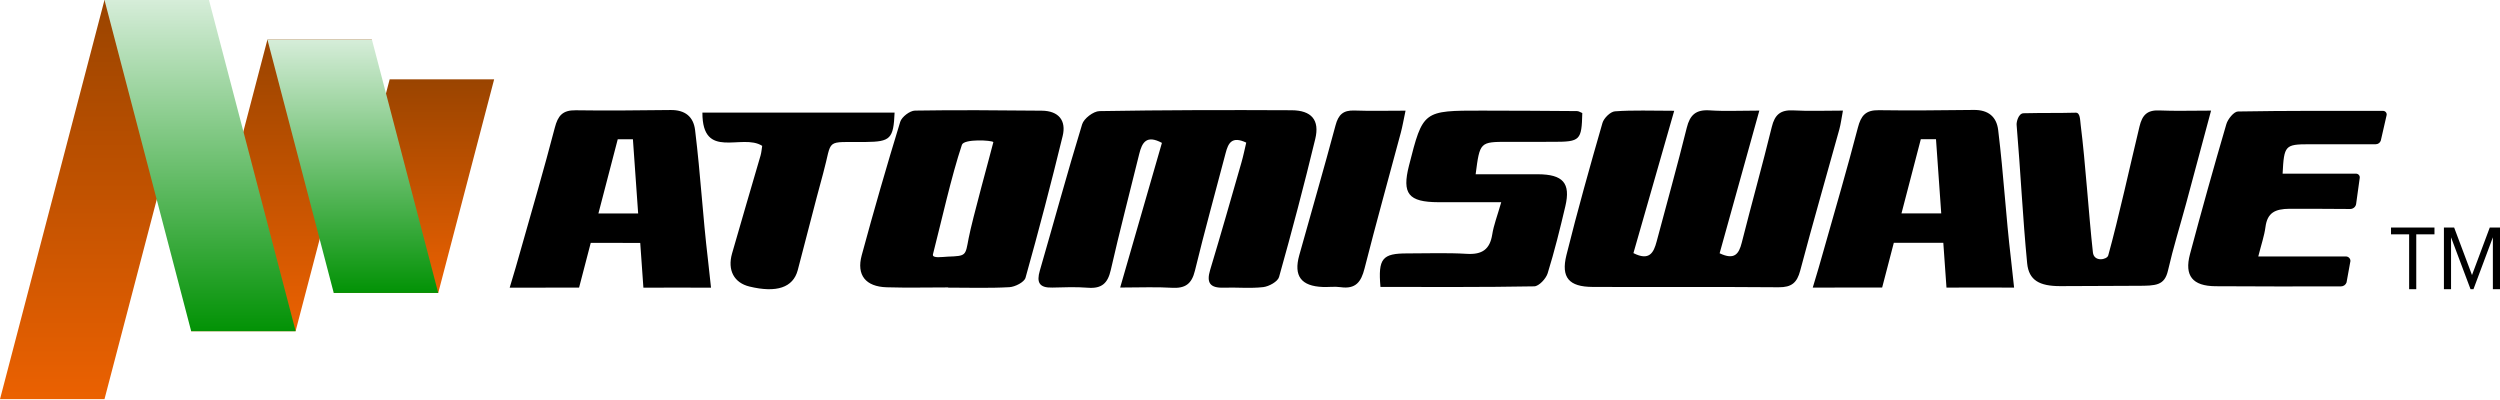
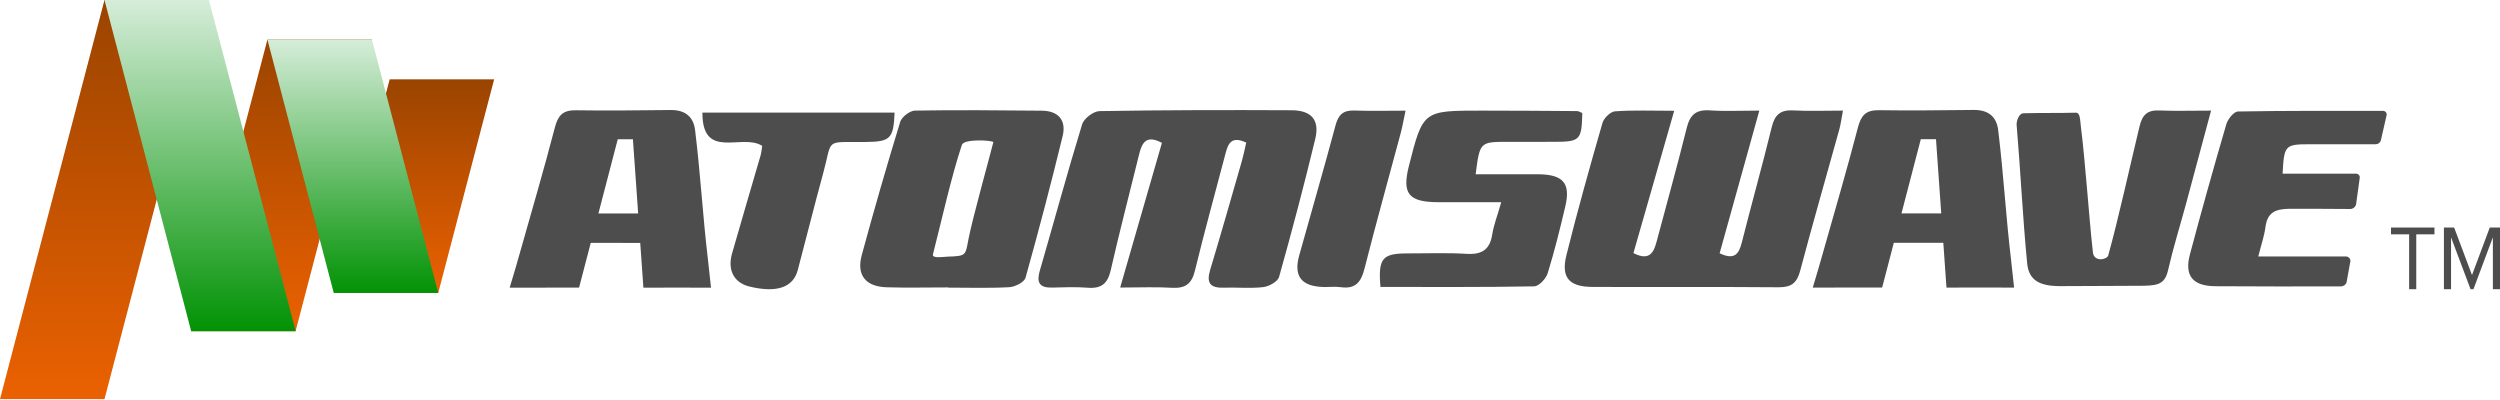
- <svg xmlns="http://www.w3.org/2000/svg" viewBox="0 0 1919.575 306.48">
+ <svg xmlns="http://www.w3.org/2000/svg" viewBox="0 0 1919.575 306.48" version="1.1" id="svg45">
+   <defs id="defs49" />
  <linearGradient id="a" gradientUnits="userSpaceOnUse" x1="317.84" y1="224.944" x2="317.84" y2="60.902">
-     <stop offset="0" stop-color="#eb6101" />
-     <stop offset="1" stop-color="#9a4400" />
+     <stop offset="0" stop-color="#eb6101" id="stop2" />
+     <stop offset="1" stop-color="#9a4400" id="stop4" />
  </linearGradient>
-   <path fill="url(#a)" d="M336.482 224.944h-80.224l42.94-164.042h80.225z" />
+   <path fill="url(#a)" d="M336.482 224.944h-80.224l42.94-164.042h80.225z" id="path7" />
  <linearGradient id="b" gradientUnits="userSpaceOnUse" x1="216.145" y1="254.308" x2="216.145" y2="30.393">
-     <stop offset="0" stop-color="#eb6101" />
-     <stop offset="1" stop-color="#9a4400" />
+     <stop offset="0" stop-color="#eb6101" id="stop9" />
+     <stop offset="1" stop-color="#9a4400" id="stop11" />
  </linearGradient>
-   <path fill="url(#b)" d="M226.951 254.307h-80.224l58.612-223.914h80.225z" />
+   <path fill="url(#b)" d="M226.951 254.307h-80.224l58.612-223.914h80.225z" id="path14" />
  <linearGradient id="c" gradientUnits="userSpaceOnUse" x1="80.225" y1="306.48" x2="80.225">
-     <stop offset="0" stop-color="#eb6101" />
-     <stop offset="1" stop-color="#9a4400" />
+     <stop offset="0" stop-color="#eb6101" id="stop16" />
+     <stop offset="1" stop-color="#9a4400" id="stop18" />
  </linearGradient>
-   <path fill="url(#c)" d="M80.225 306.48H0L80.225 0h80.225z" />
+   <path fill="url(#c)" d="M80.225 306.48H0L80.225 0h80.225z" id="path21" />
  <linearGradient id="d" gradientUnits="userSpaceOnUse" x1="270.914" y1="224.944" x2="270.914" y2="30.393">
-     <stop offset="0" stop-color="#029205" />
-     <stop offset="1" stop-color="#d6edd9" />
+     <stop offset="0" stop-color="#029205" id="stop23" />
+     <stop offset="1" stop-color="#d6edd9" id="stop25" />
  </linearGradient>
-   <path fill="url(#d)" d="M285.564 30.393h-80.225l50.926 194.551h80.225z" />
+   <path fill="url(#d)" d="M285.564 30.393h-80.225l50.926 194.551h80.225z" id="path28" />
  <linearGradient id="e" gradientUnits="userSpaceOnUse" x1="153.621" y1="254.308" x2="153.621">
-     <stop offset="0" stop-color="#029205" />
-     <stop offset="1" stop-color="#d6edd9" />
+     <stop offset="0" stop-color="#029205" id="stop30" />
+     <stop offset="1" stop-color="#d6edd9" id="stop32" />
  </linearGradient>
-   <path fill="url(#e)" d="M227.018 254.307L160.45 0H80.225l66.568 254.307z" />
-   <g>
-     <path d="M956.903 109.502c-11.134-5.284-13.855.505-15.822 8.03-7.866 30.099-16.257 60.075-23.576 90.298-2.473 10.212-7.424 13.78-17.895 13.128-12.012-.748-24.11-.173-39.508-.173l32.056-111.079c-11.87-6.394-15.269-.281-17.428 8.516-7.296 29.73-15.071 59.355-21.865 89.192-2.287 10.044-6.887 14.345-17.551 13.517-9.069-.704-18.246-.375-27.364-.12-10.075.283-12.138-4.061-9.561-12.941 10.878-37.478 21.088-75.146 32.517-112.461 1.35-4.407 8.655-10.013 13.29-10.093 49.163-.845 98.345-.908 147.519-.665 15.301.076 21.683 7.502 18.181 22.011-8.57 35.509-17.906 70.854-27.802 106.034-.99 3.518-7.71 7.244-12.151 7.758-9.998 1.156-20.244.085-30.372.427-10.66.36-13.311-3.918-10.385-13.619 8.275-27.435 16.12-54.994 24.043-82.529 1.457-5.057 2.48-10.23 3.674-15.231zM1285.509 85.06l-31.317 109.289c12.23 6.203 15.54-.285 17.822-8.891 7.721-29.114 15.893-58.12 23.128-87.346 2.451-9.902 7.044-14.096 17.712-13.366 11.486.786 23.073.178 38.017.178l-30.492 109.551c11.338 5.395 14.779.643 17.001-8.167 7.483-29.674 15.792-59.153 23.063-88.874 2.288-9.352 6.631-13.22 16.6-12.665 12.013.668 24.095.158 38.02.158-1.171 6.208-1.652 10.377-2.761 14.381-10.023 36.172-20.449 72.242-30.054 108.517-2.44 9.215-6.553 12.828-16.549 12.742-47.641-.412-95.289-.019-142.933-.259-18.008-.091-24.31-7.175-20.015-24.439 8.462-34.004 17.963-67.771 27.668-101.463 1.064-3.694 6.084-8.666 9.589-8.923 13.998-1.026 28.123-.423 45.501-.423zM727.901 220.689c-15.714 0-31.439.379-47.137-.105-16.055-.495-23.246-9.305-19.12-24.549a3227.636 3227.636 0 0 1 29.572-102.484c1.155-3.769 7.384-8.562 11.337-8.631 32.426-.563 64.871-.213 97.309.067 13.168.114 18.938 7.691 16.082 19.421a3235.773 3235.773 0 0 1-28.519 108.864c-.946 3.37-7.996 6.986-12.404 7.232-15.662.876-31.407.342-47.121.342l.001-.157zm-11.546-25.449c-.877 3.411 7.367 1.967 11.327 1.818 14.433-.544 13.499-.647 16.077-14.143 2.754-14.417 16.835-65.069 18.977-73.812-1.215-1.453-22.572-2.635-24.156 2.086-8.051 24.001-15.825 59.164-22.225 84.051zM1697.727 84.93c-6.92 25.782-12.983 48.537-19.143 71.266-4.645 17.138-9.967 34.124-13.913 51.41-2.666 11.68-9.13 11.837-23.695 11.837-21.41 0-36.148.252-59.069.252-15.879 0-24.123-4.426-25.395-17.535-3.424-35.295-5.094-71.054-8.102-106.387-.166-1.946 1.312-8.725 5.357-8.818 15.975-.37 26.698-.059 40.032-.432 3.477-.097 3.312 5.445 3.819 9.459 3.646 28.826 6.166 68.832 9.366 97.717.761 7.708 10.854 5.785 11.791 2.405 7.906-28.52 17.061-70.237 24.001-98.993 2.091-8.665 5.791-12.74 15.266-12.312 12.024.542 24.097.131 39.685.131zM1133.047 133.782c16.574 0 32.179-.054 47.784.014 19.301.084 25.266 6.77 21.094 24.531-4.06 17.287-8.334 34.561-13.587 51.526-1.277 4.122-6.711 9.948-10.329 10.014-39.396.721-78.811.451-118.046.451-1.917-21.906 1.411-25.767 20.615-25.741 15.207.02 30.458-.597 45.607.329 11.904.728 17.802-3.471 19.602-14.894 1.13-7.171 3.861-14.103 6.904-24.745-17.583 0-32.95.052-48.316-.012-22.949-.096-28.018-6.457-22.515-28.087 10.744-42.231 10.744-42.267 56.027-42.232 24.328.019 48.656.162 72.983.358 1.383.011 2.758 1.008 4.062 1.517-.498 20.929-1.615 22.053-21.952 22.093-11.659.023-23.318-.004-34.977.005-21.727.016-21.727.02-24.956 24.873zM585.232 111.989c-15.43-9.917-46.001 11.499-45.907-25.526h147.568c-.835 20.072-3.219 22.375-22.154 22.558-32.283.311-25.191-3.233-32.705 24.116-6.788 24.705-12.908 49.582-19.513 74.335-3.566 13.362-16.304 17.563-37.035 12.548-11.775-2.848-17.075-12.442-13.393-25.394 7.142-25.126 14.628-50.159 21.899-75.251.663-2.288.806-4.72 1.24-7.386zM1079.219 84.978c-1.578 7.416-2.374 12.188-3.619 16.845-9.308 34.793-19.016 69.489-27.88 104.388-2.58 10.16-6.715 15.946-18.37 14.284-4.464-.637-9.109.03-13.661-.145-16.641-.639-22.52-8.406-18.095-24.31 9.26-33.288 18.964-66.461 27.882-99.835 2.164-8.1 5.82-11.666 14.518-11.344 12.46.46 24.952.117 39.225.117zM485.971 106.931h-11.649l-14.849 56.977h30.524l-4.026-56.977zm57.712 93.323l2.255 20.632c-4.555-.145-47.357-.001-51.918 0l-2.428-34.367-38.004-.038-8.95 34.341c-20.032 0-36.576.064-53.292.064 3.288-10.644 6.02-20.336 8.394-28.701 8.899-31.352 18.058-62.642 26.269-94.165 2.363-9.071 5.87-13.509 16.057-13.346 24.311.389 48.638.041 72.956-.198 10.987-.108 17.438 5.091 18.689 15.403 4.453 36.698 5.629 63.666 9.972 100.375zM1486.512 106.867h-11.649l-14.849 56.977h30.524l-4.026-56.977zm57.713 93.323l2.255 20.632c-4.555-.145-47.357-.001-51.918 0l-2.428-34.367-38.004-.038-8.95 34.341c-20.032 0-36.576.064-53.292.064 3.288-10.644 6.02-20.336 8.394-28.701 8.899-31.352 18.058-62.642 26.269-94.165 2.363-9.071 5.87-13.509 16.057-13.346 24.311.389 48.638.041 72.956-.198 10.987-.108 17.438 5.091 18.689 15.403 4.453 36.698 5.629 63.666 9.972 100.375zM1801.743 216.868l2.808-15.46c.758-2.216-.937-4.503-3.337-4.503l-67.243.025c2.356-9.389 4.638-15.889 5.514-22.563 1.454-11.076 7.346-13.954 18.547-14.064 10.018-.099 33.903.13 46.499.167 2.319.007 4.267-1.66 4.576-3.896l2.774-20.032c.235-1.695-1.12-3.202-2.878-3.202h-56.348c1.105-21.713 1.866-22.515 20.333-22.583 11.74-.043 37.404.015 51.184-.01 1.813-.003 3.382-1.166 3.894-2.858l4.391-19.2c.538-1.779-.811-3.56-2.717-3.561-36.596-.014-74.815-.173-111.375.476-3.115.055-7.769 5.821-8.907 9.71a4233.756 4233.756 0 0 0-27.925 99.839c-4.43 16.63 2.003 24.466 19.556 24.621 27.308.241 68.037.172 96.357.128 1.959-.003 3.678-1.225 4.297-3.034z" />
-     <g>
-       <path d="M1855.278 222.069h-5.474v-42.128h-13.916v-5.255h33.371v5.255h-13.981v42.128zM1919.575 222.069h-5.474v-39.853l-14.904 39.853h-2.243l-14.968-39.853v39.853h-5.474v-47.383h7.846l13.718 36.514 13.653-36.514h7.846v47.383z" />
+   <path fill="url(#e)" d="M227.018 254.307L160.45 0H80.225l66.568 254.307z" id="path35" />
+   <g id="g43" style="fill:#4d4d4d">
+     <path d="M956.903 109.502c-11.134-5.284-13.855.505-15.822 8.03-7.866 30.099-16.257 60.075-23.576 90.298-2.473 10.212-7.424 13.78-17.895 13.128-12.012-.748-24.11-.173-39.508-.173l32.056-111.079c-11.87-6.394-15.269-.281-17.428 8.516-7.296 29.73-15.071 59.355-21.865 89.192-2.287 10.044-6.887 14.345-17.551 13.517-9.069-.704-18.246-.375-27.364-.12-10.075.283-12.138-4.061-9.561-12.941 10.878-37.478 21.088-75.146 32.517-112.461 1.35-4.407 8.655-10.013 13.29-10.093 49.163-.845 98.345-.908 147.519-.665 15.301.076 21.683 7.502 18.181 22.011-8.57 35.509-17.906 70.854-27.802 106.034-.99 3.518-7.71 7.244-12.151 7.758-9.998 1.156-20.244.085-30.372.427-10.66.36-13.311-3.918-10.385-13.619 8.275-27.435 16.12-54.994 24.043-82.529 1.457-5.057 2.48-10.23 3.674-15.231zM1285.509 85.06l-31.317 109.289c12.23 6.203 15.54-.285 17.822-8.891 7.721-29.114 15.893-58.12 23.128-87.346 2.451-9.902 7.044-14.096 17.712-13.366 11.486.786 23.073.178 38.017.178l-30.492 109.551c11.338 5.395 14.779.643 17.001-8.167 7.483-29.674 15.792-59.153 23.063-88.874 2.288-9.352 6.631-13.22 16.6-12.665 12.013.668 24.095.158 38.02.158-1.171 6.208-1.652 10.377-2.761 14.381-10.023 36.172-20.449 72.242-30.054 108.517-2.44 9.215-6.553 12.828-16.549 12.742-47.641-.412-95.289-.019-142.933-.259-18.008-.091-24.31-7.175-20.015-24.439 8.462-34.004 17.963-67.771 27.668-101.463 1.064-3.694 6.084-8.666 9.589-8.923 13.998-1.026 28.123-.423 45.501-.423zM727.901 220.689c-15.714 0-31.439.379-47.137-.105-16.055-.495-23.246-9.305-19.12-24.549a3227.636 3227.636 0 0 1 29.572-102.484c1.155-3.769 7.384-8.562 11.337-8.631 32.426-.563 64.871-.213 97.309.067 13.168.114 18.938 7.691 16.082 19.421a3235.773 3235.773 0 0 1-28.519 108.864c-.946 3.37-7.996 6.986-12.404 7.232-15.662.876-31.407.342-47.121.342l.001-.157zm-11.546-25.449c-.877 3.411 7.367 1.967 11.327 1.818 14.433-.544 13.499-.647 16.077-14.143 2.754-14.417 16.835-65.069 18.977-73.812-1.215-1.453-22.572-2.635-24.156 2.086-8.051 24.001-15.825 59.164-22.225 84.051zM1697.727 84.93c-6.92 25.782-12.983 48.537-19.143 71.266-4.645 17.138-9.967 34.124-13.913 51.41-2.666 11.68-9.13 11.837-23.695 11.837-21.41 0-36.148.252-59.069.252-15.879 0-24.123-4.426-25.395-17.535-3.424-35.295-5.094-71.054-8.102-106.387-.166-1.946 1.312-8.725 5.357-8.818 15.975-.37 26.698-.059 40.032-.432 3.477-.097 3.312 5.445 3.819 9.459 3.646 28.826 6.166 68.832 9.366 97.717.761 7.708 10.854 5.785 11.791 2.405 7.906-28.52 17.061-70.237 24.001-98.993 2.091-8.665 5.791-12.74 15.266-12.312 12.024.542 24.097.131 39.685.131zM1133.047 133.782c16.574 0 32.179-.054 47.784.014 19.301.084 25.266 6.77 21.094 24.531-4.06 17.287-8.334 34.561-13.587 51.526-1.277 4.122-6.711 9.948-10.329 10.014-39.396.721-78.811.451-118.046.451-1.917-21.906 1.411-25.767 20.615-25.741 15.207.02 30.458-.597 45.607.329 11.904.728 17.802-3.471 19.602-14.894 1.13-7.171 3.861-14.103 6.904-24.745-17.583 0-32.95.052-48.316-.012-22.949-.096-28.018-6.457-22.515-28.087 10.744-42.231 10.744-42.267 56.027-42.232 24.328.019 48.656.162 72.983.358 1.383.011 2.758 1.008 4.062 1.517-.498 20.929-1.615 22.053-21.952 22.093-11.659.023-23.318-.004-34.977.005-21.727.016-21.727.02-24.956 24.873zM585.232 111.989c-15.43-9.917-46.001 11.499-45.907-25.526h147.568c-.835 20.072-3.219 22.375-22.154 22.558-32.283.311-25.191-3.233-32.705 24.116-6.788 24.705-12.908 49.582-19.513 74.335-3.566 13.362-16.304 17.563-37.035 12.548-11.775-2.848-17.075-12.442-13.393-25.394 7.142-25.126 14.628-50.159 21.899-75.251.663-2.288.806-4.72 1.24-7.386zM1079.219 84.978c-1.578 7.416-2.374 12.188-3.619 16.845-9.308 34.793-19.016 69.489-27.88 104.388-2.58 10.16-6.715 15.946-18.37 14.284-4.464-.637-9.109.03-13.661-.145-16.641-.639-22.52-8.406-18.095-24.31 9.26-33.288 18.964-66.461 27.882-99.835 2.164-8.1 5.82-11.666 14.518-11.344 12.46.46 24.952.117 39.225.117zM485.971 106.931h-11.649l-14.849 56.977h30.524l-4.026-56.977zm57.712 93.323l2.255 20.632c-4.555-.145-47.357-.001-51.918 0l-2.428-34.367-38.004-.038-8.95 34.341c-20.032 0-36.576.064-53.292.064 3.288-10.644 6.02-20.336 8.394-28.701 8.899-31.352 18.058-62.642 26.269-94.165 2.363-9.071 5.87-13.509 16.057-13.346 24.311.389 48.638.041 72.956-.198 10.987-.108 17.438 5.091 18.689 15.403 4.453 36.698 5.629 63.666 9.972 100.375zM1486.512 106.867h-11.649l-14.849 56.977h30.524l-4.026-56.977zm57.713 93.323l2.255 20.632c-4.555-.145-47.357-.001-51.918 0l-2.428-34.367-38.004-.038-8.95 34.341c-20.032 0-36.576.064-53.292.064 3.288-10.644 6.02-20.336 8.394-28.701 8.899-31.352 18.058-62.642 26.269-94.165 2.363-9.071 5.87-13.509 16.057-13.346 24.311.389 48.638.041 72.956-.198 10.987-.108 17.438 5.091 18.689 15.403 4.453 36.698 5.629 63.666 9.972 100.375zM1801.743 216.868l2.808-15.46c.758-2.216-.937-4.503-3.337-4.503l-67.243.025c2.356-9.389 4.638-15.889 5.514-22.563 1.454-11.076 7.346-13.954 18.547-14.064 10.018-.099 33.903.13 46.499.167 2.319.007 4.267-1.66 4.576-3.896l2.774-20.032c.235-1.695-1.12-3.202-2.878-3.202h-56.348c1.105-21.713 1.866-22.515 20.333-22.583 11.74-.043 37.404.015 51.184-.01 1.813-.003 3.382-1.166 3.894-2.858l4.391-19.2c.538-1.779-.811-3.56-2.717-3.561-36.596-.014-74.815-.173-111.375.476-3.115.055-7.769 5.821-8.907 9.71a4233.756 4233.756 0 0 0-27.925 99.839c-4.43 16.63 2.003 24.466 19.556 24.621 27.308.241 68.037.172 96.357.128 1.959-.003 3.678-1.225 4.297-3.034z" id="path37" style="fill:#4d4d4d" />
+     <g id="g41" style="fill:#4d4d4d">
+       <path d="M1855.278 222.069h-5.474v-42.128h-13.916v-5.255h33.371v5.255h-13.981v42.128zM1919.575 222.069h-5.474v-39.853l-14.904 39.853h-2.243l-14.968-39.853v39.853h-5.474v-47.383h7.846l13.718 36.514 13.653-36.514h7.846v47.383z" id="path39" style="fill:#4d4d4d" />
    </g>
  </g>
</svg>
